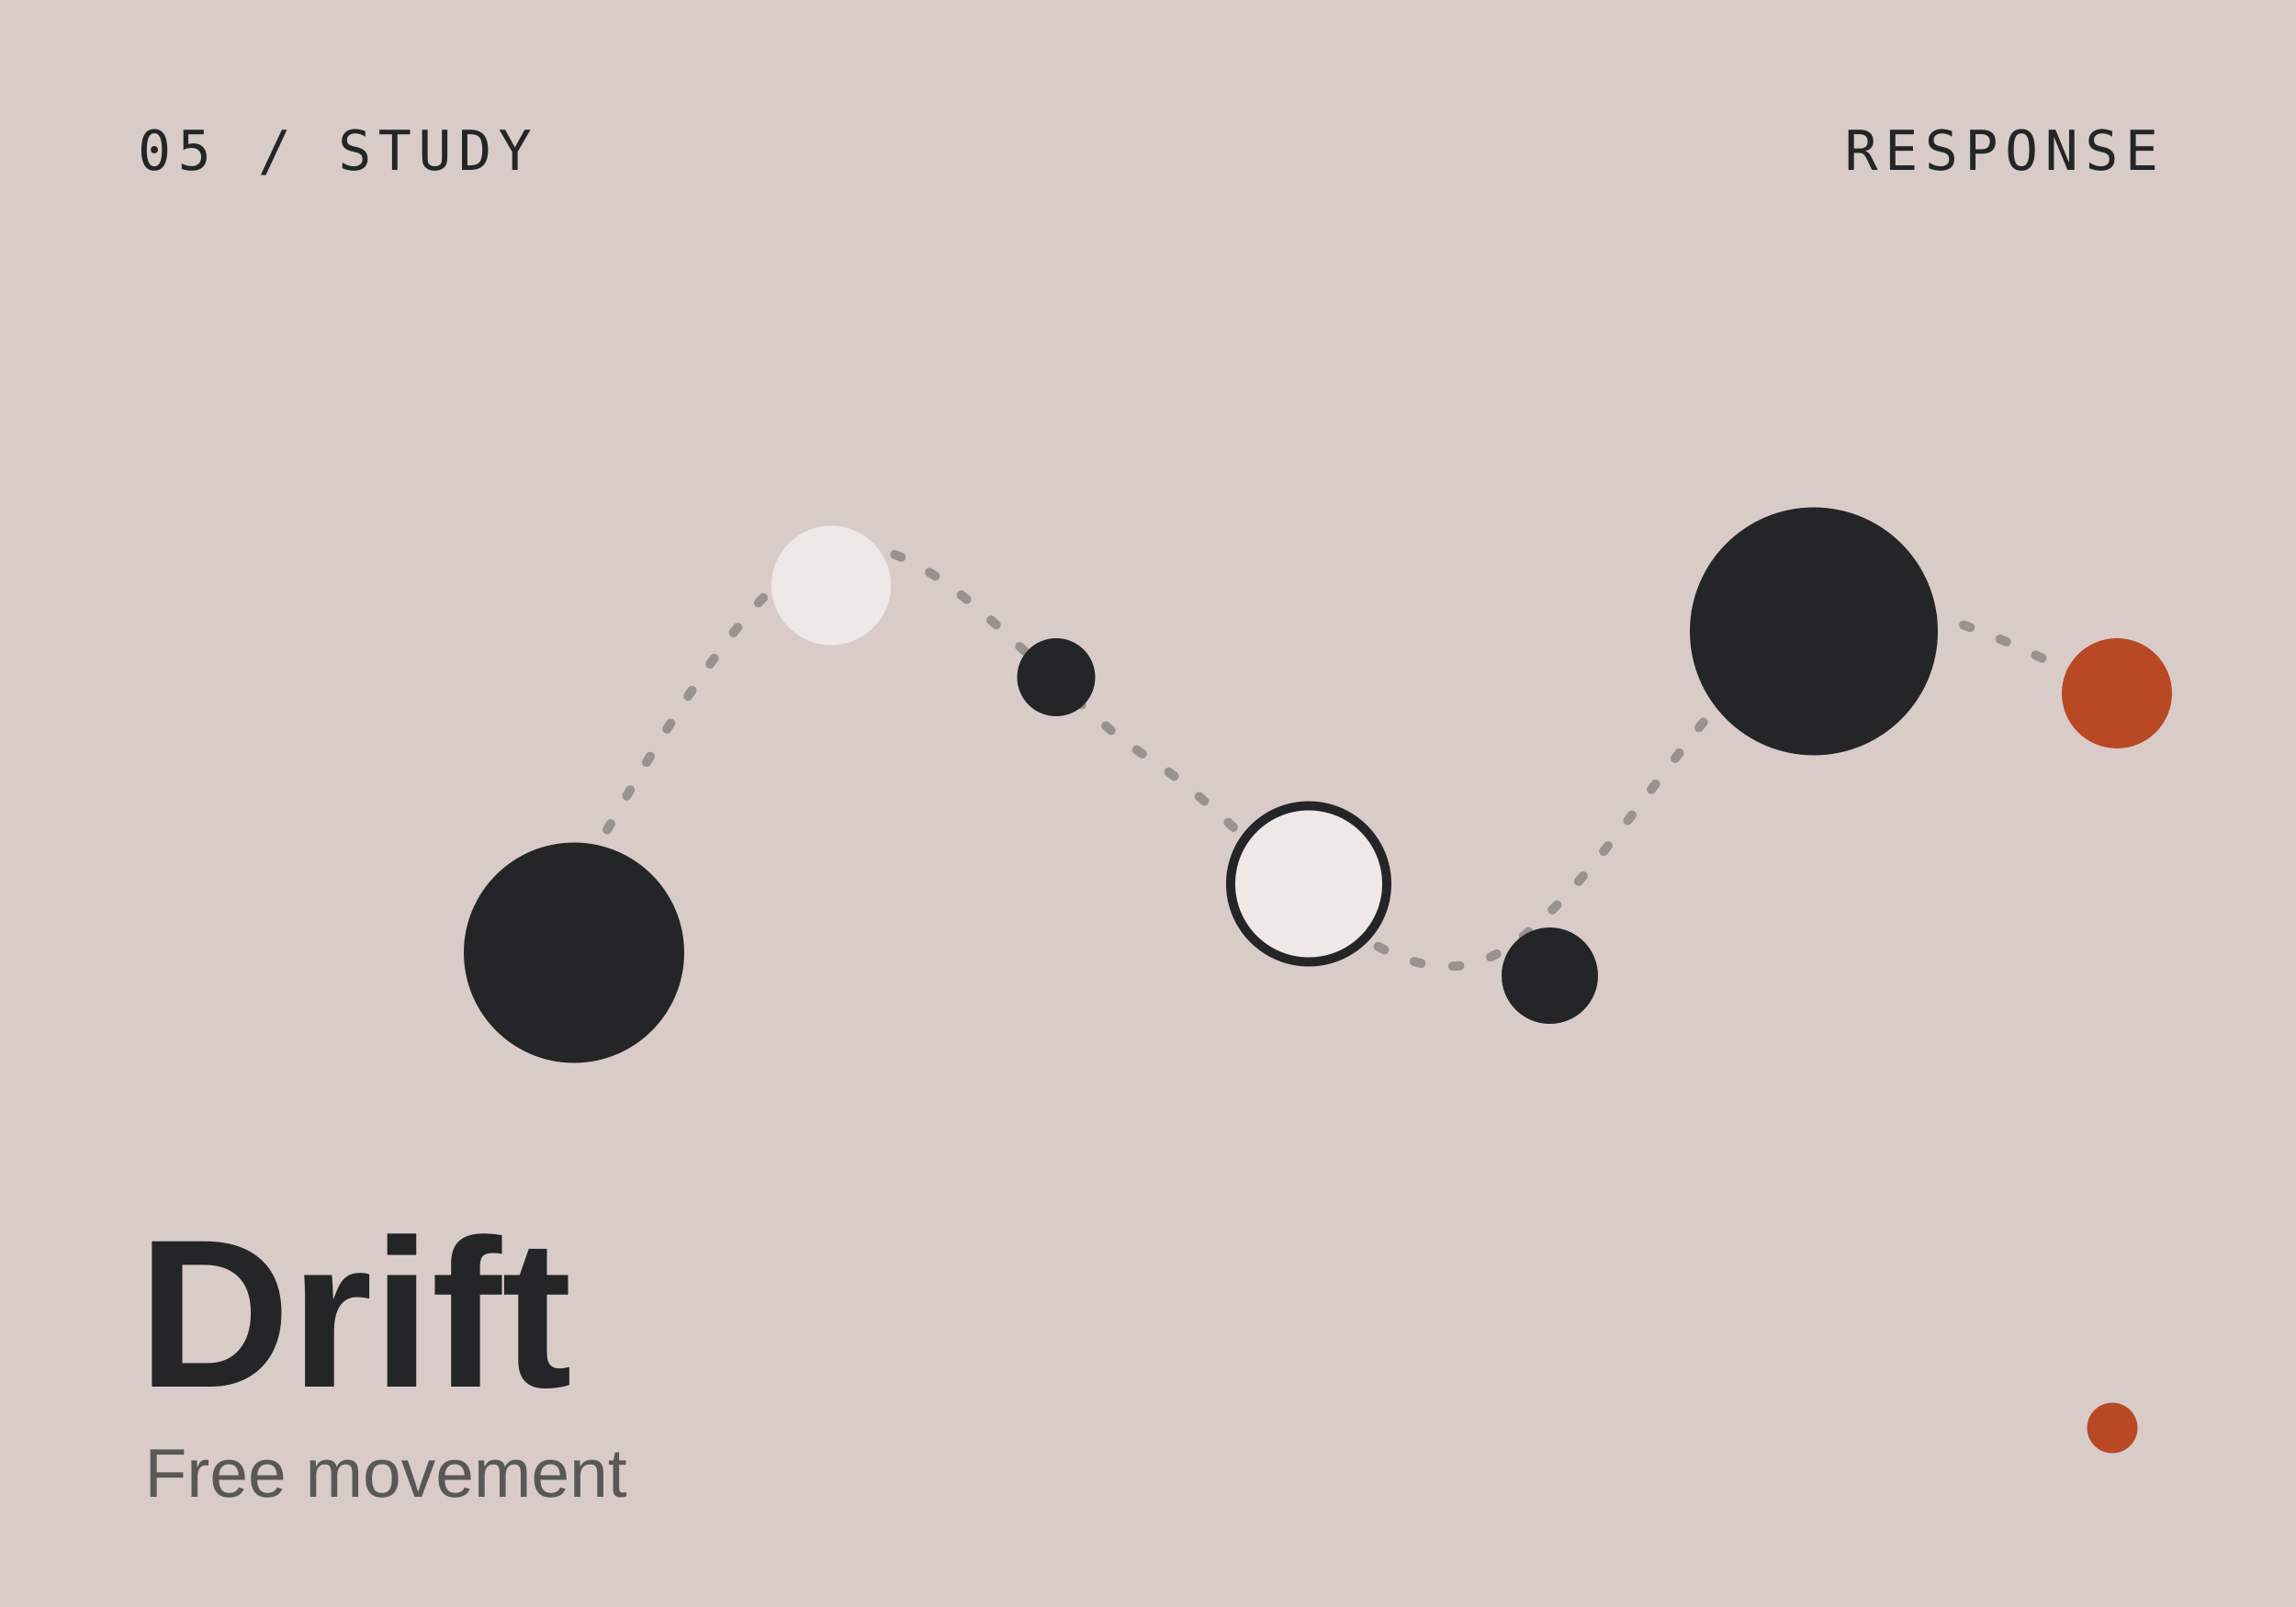
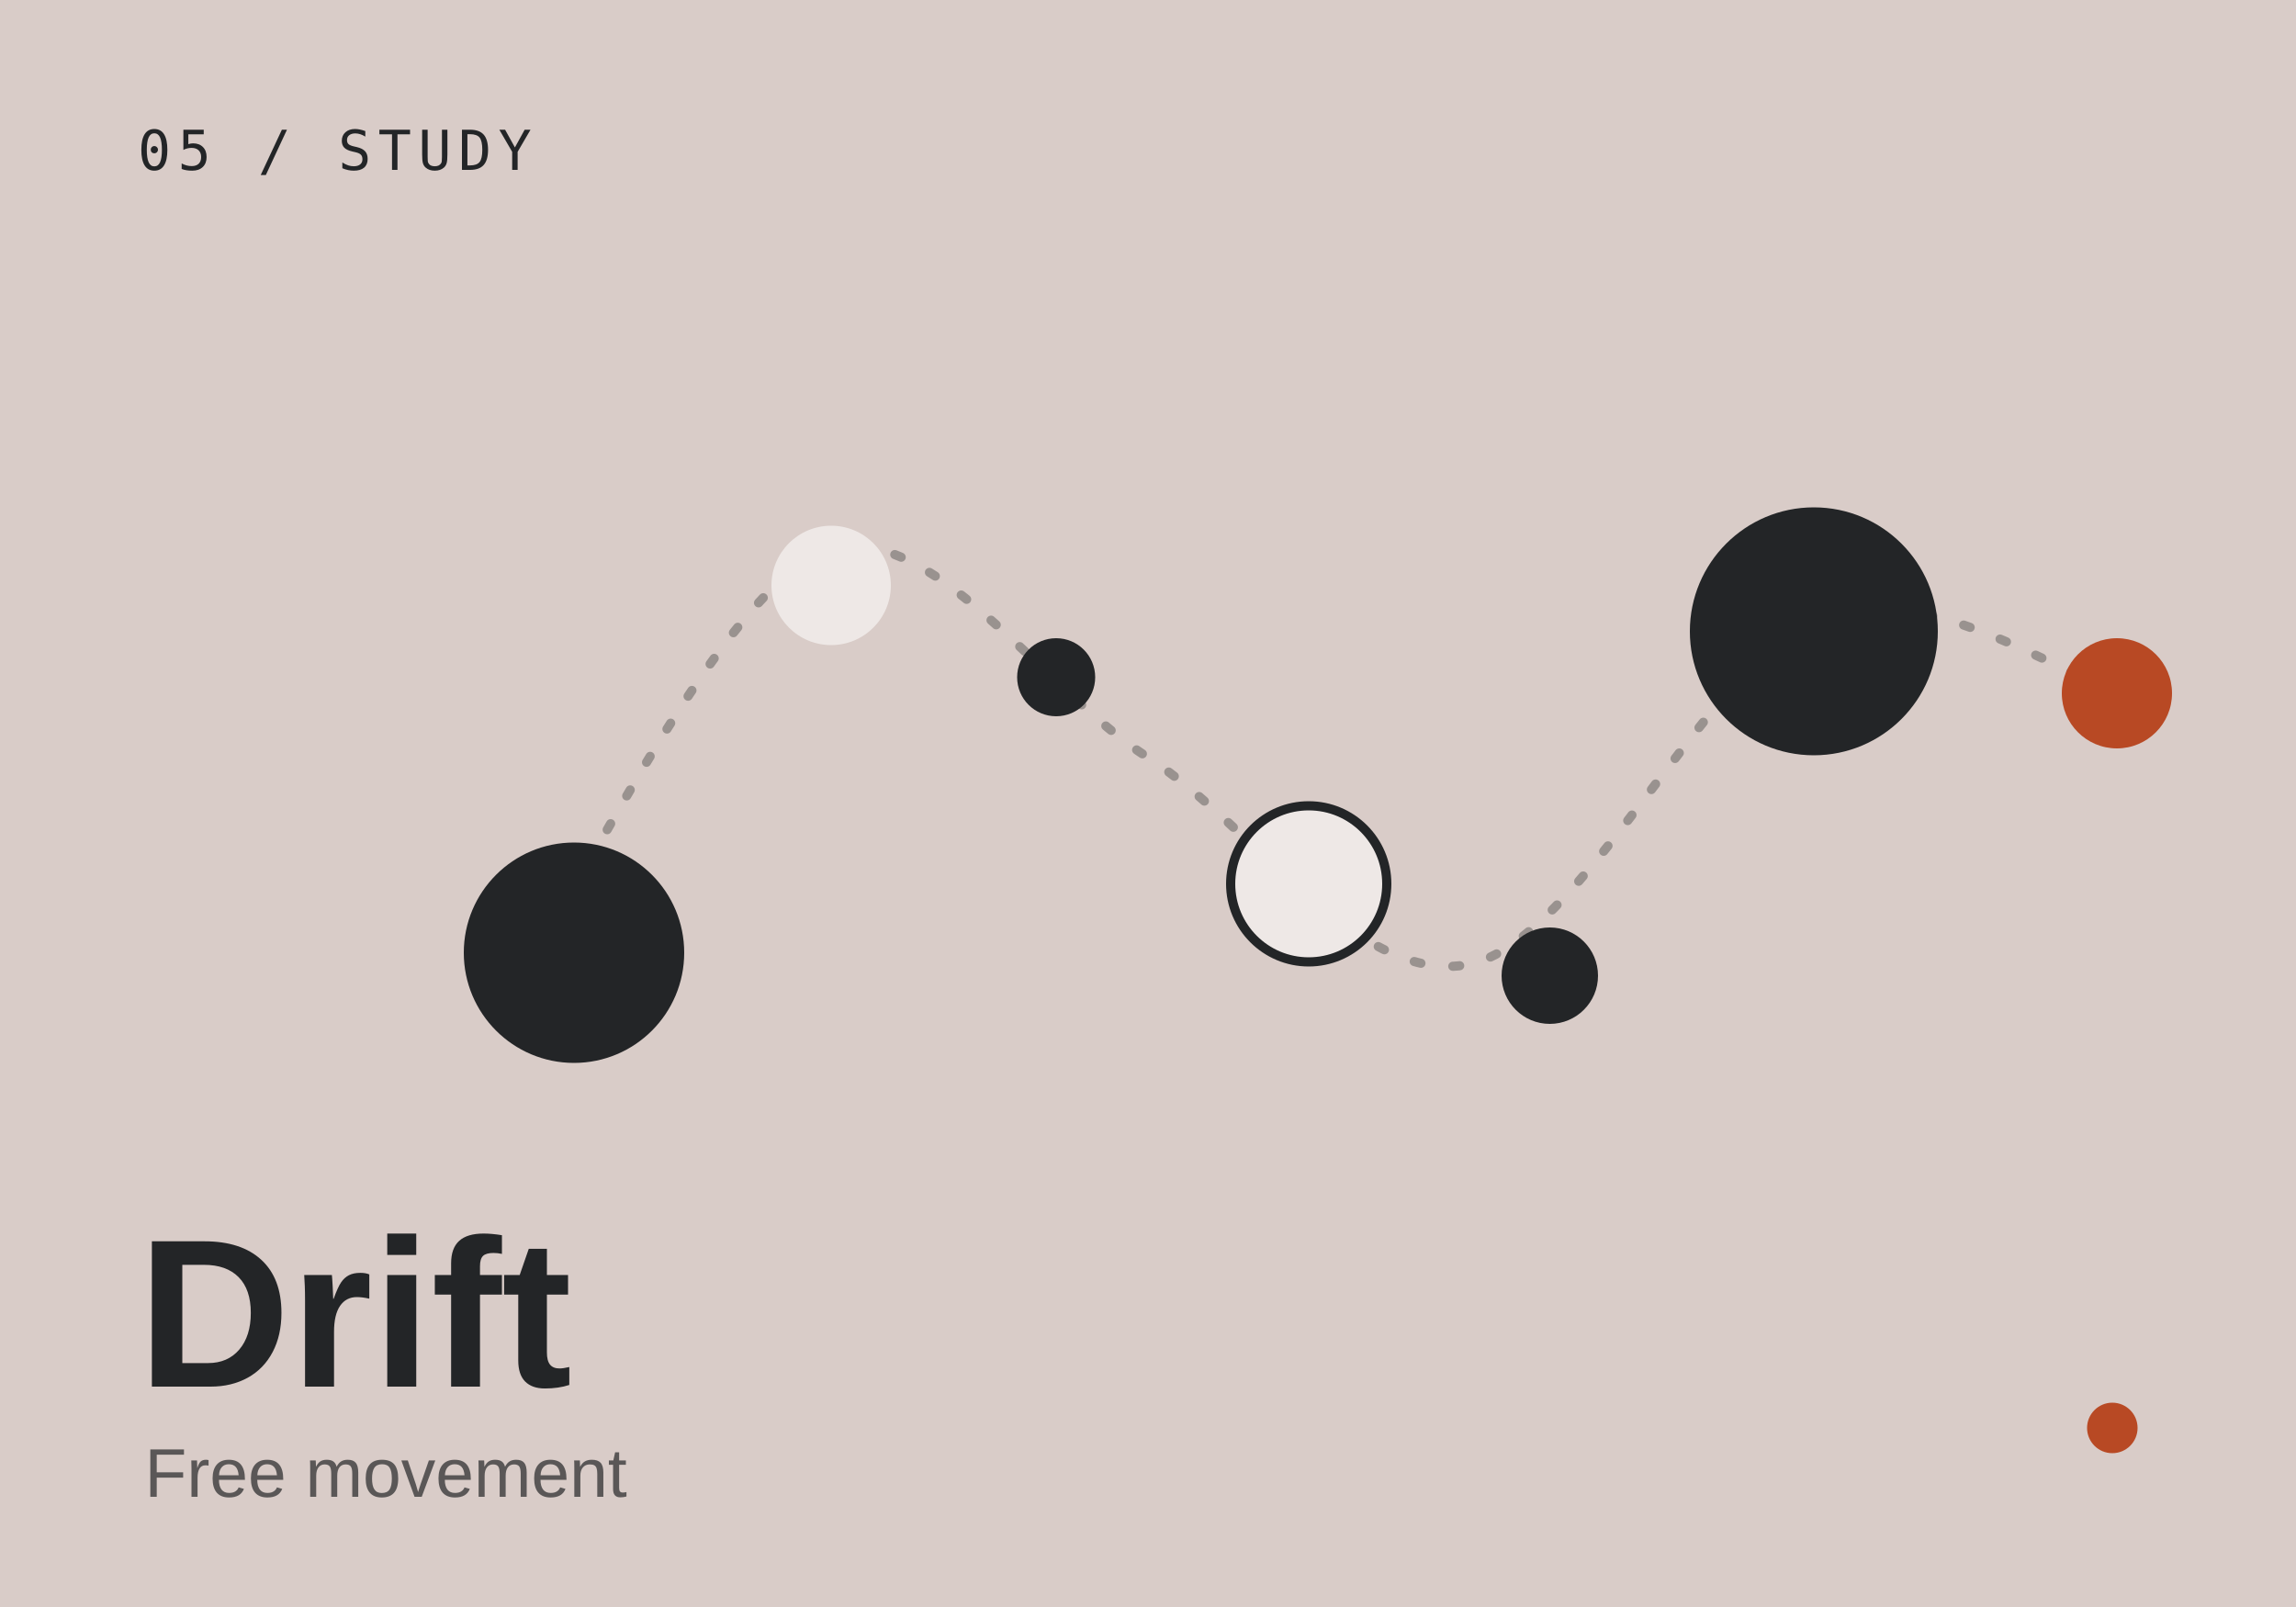
<svg xmlns="http://www.w3.org/2000/svg" width="1600" height="1120" viewBox="0 0 1000 700" role="img" aria-label="Drift study plate: scattered circles of different sizes trailing along a gentle wave">
  <style>text{font-family:Arial,Helvetica,sans-serif} .mono{font-family:Consolas,monospace;letter-spacing:3px}</style>
  <rect x="0" y="0" width="1000" height="700" rx="0" fill="#d9ccc8" />
  <text x="60" y="74" font-size="24" fill="#232527" font-weight="400" class="mono">05 / STUDY</text>
-   <text x="940" y="74" font-size="24" fill="#232527" font-weight="400" class="mono" text-anchor="end">RESPONSE</text>
  <g transform="translate(100 80)">
    <path d="M130 340 C151.7 310 215 175 260 160 C305 145 353.3 220 400 250 C446.7 280 491.7 350 540 340 C588.3 330 643.3 210 690 190 C736.7 170 798.3 215 820 220" fill="none" stroke="#232527" stroke-width="4" stroke-linecap="round" stroke-linejoin="round" stroke-opacity="0.35" stroke-dasharray="3 14" />
    <circle cx="150" cy="335" r="48" fill="#232527" />
    <circle cx="262" cy="175" r="26" fill="#eee8e6" />
    <circle cx="360" cy="215" r="17" fill="#232527" />
    <circle cx="470" cy="305" r="34" fill="#eee8e6" stroke="#232527" stroke-width="4" />
    <circle cx="575" cy="345" r="21" fill="#232527" />
    <circle cx="690" cy="195" r="54" fill="#232527" />
    <circle cx="822" cy="222" r="24" fill="#b84924" />
  </g>
  <text x="60" y="604" font-size="92" fill="#232527" font-weight="700">Drift</text>
  <text x="63" y="652" font-size="30" fill="#5a5757" font-weight="400">Free movement</text>
  <circle cx="920" cy="622" r="11" fill="#b84924" />
</svg>
